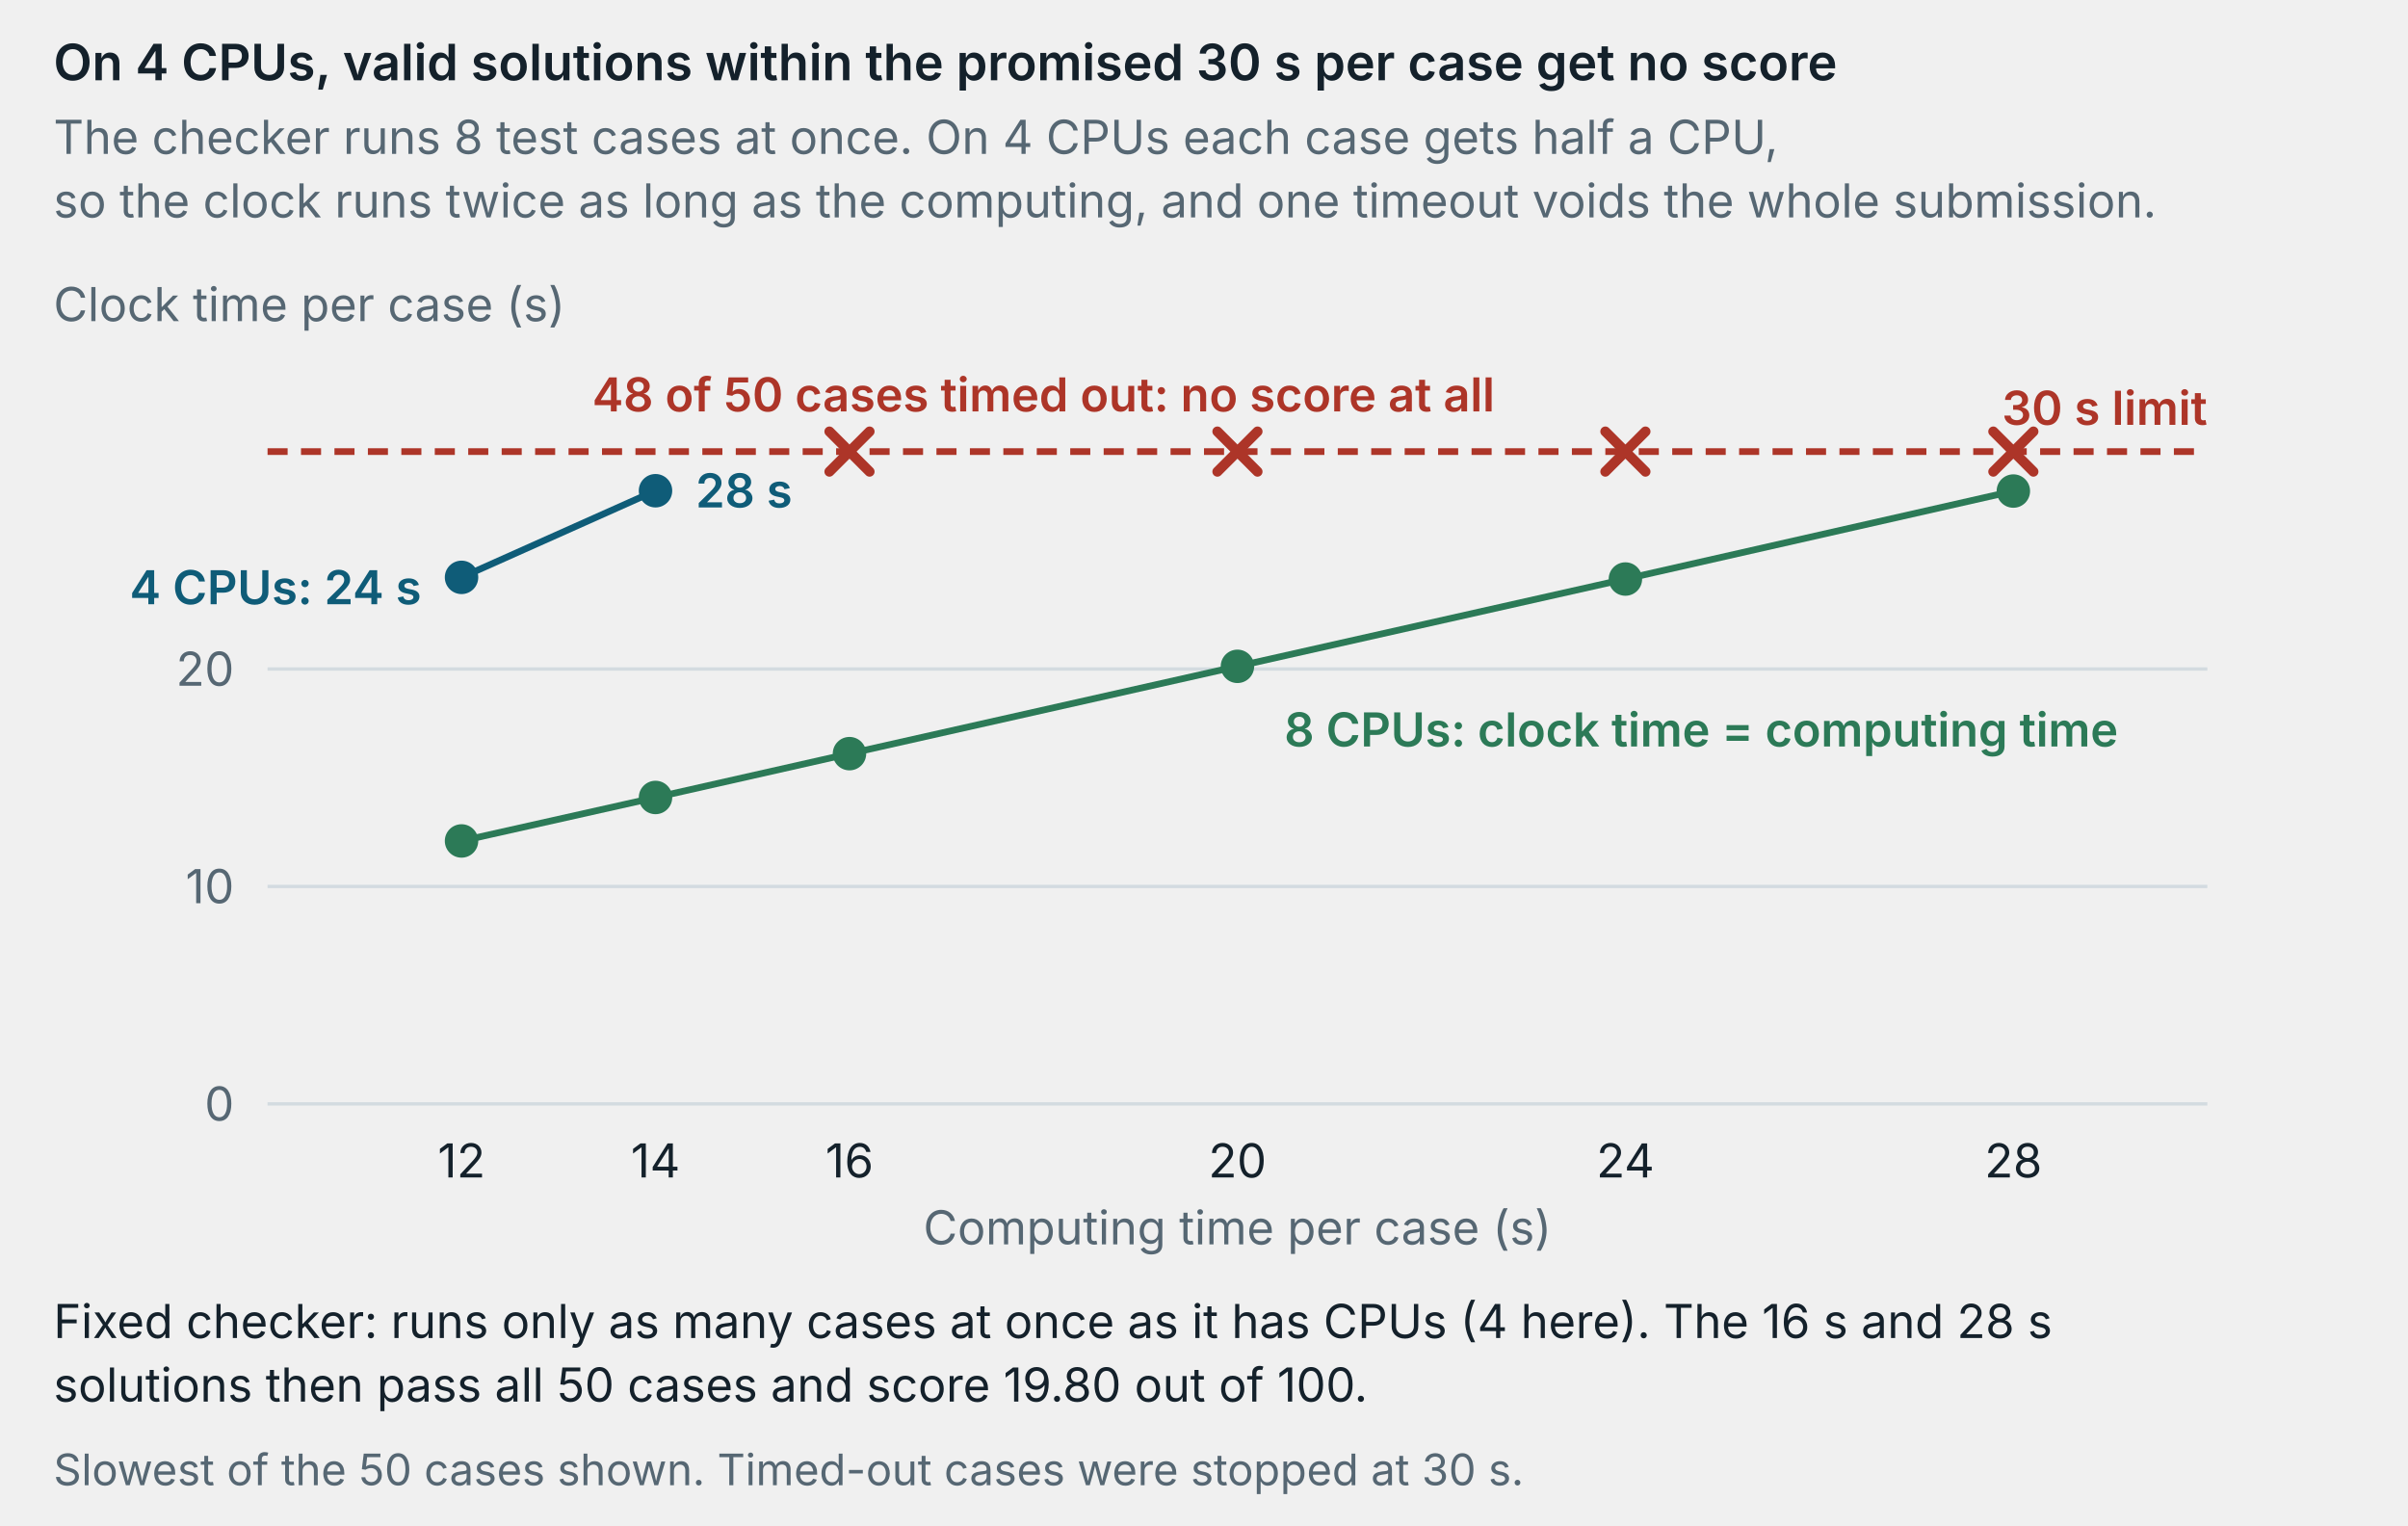
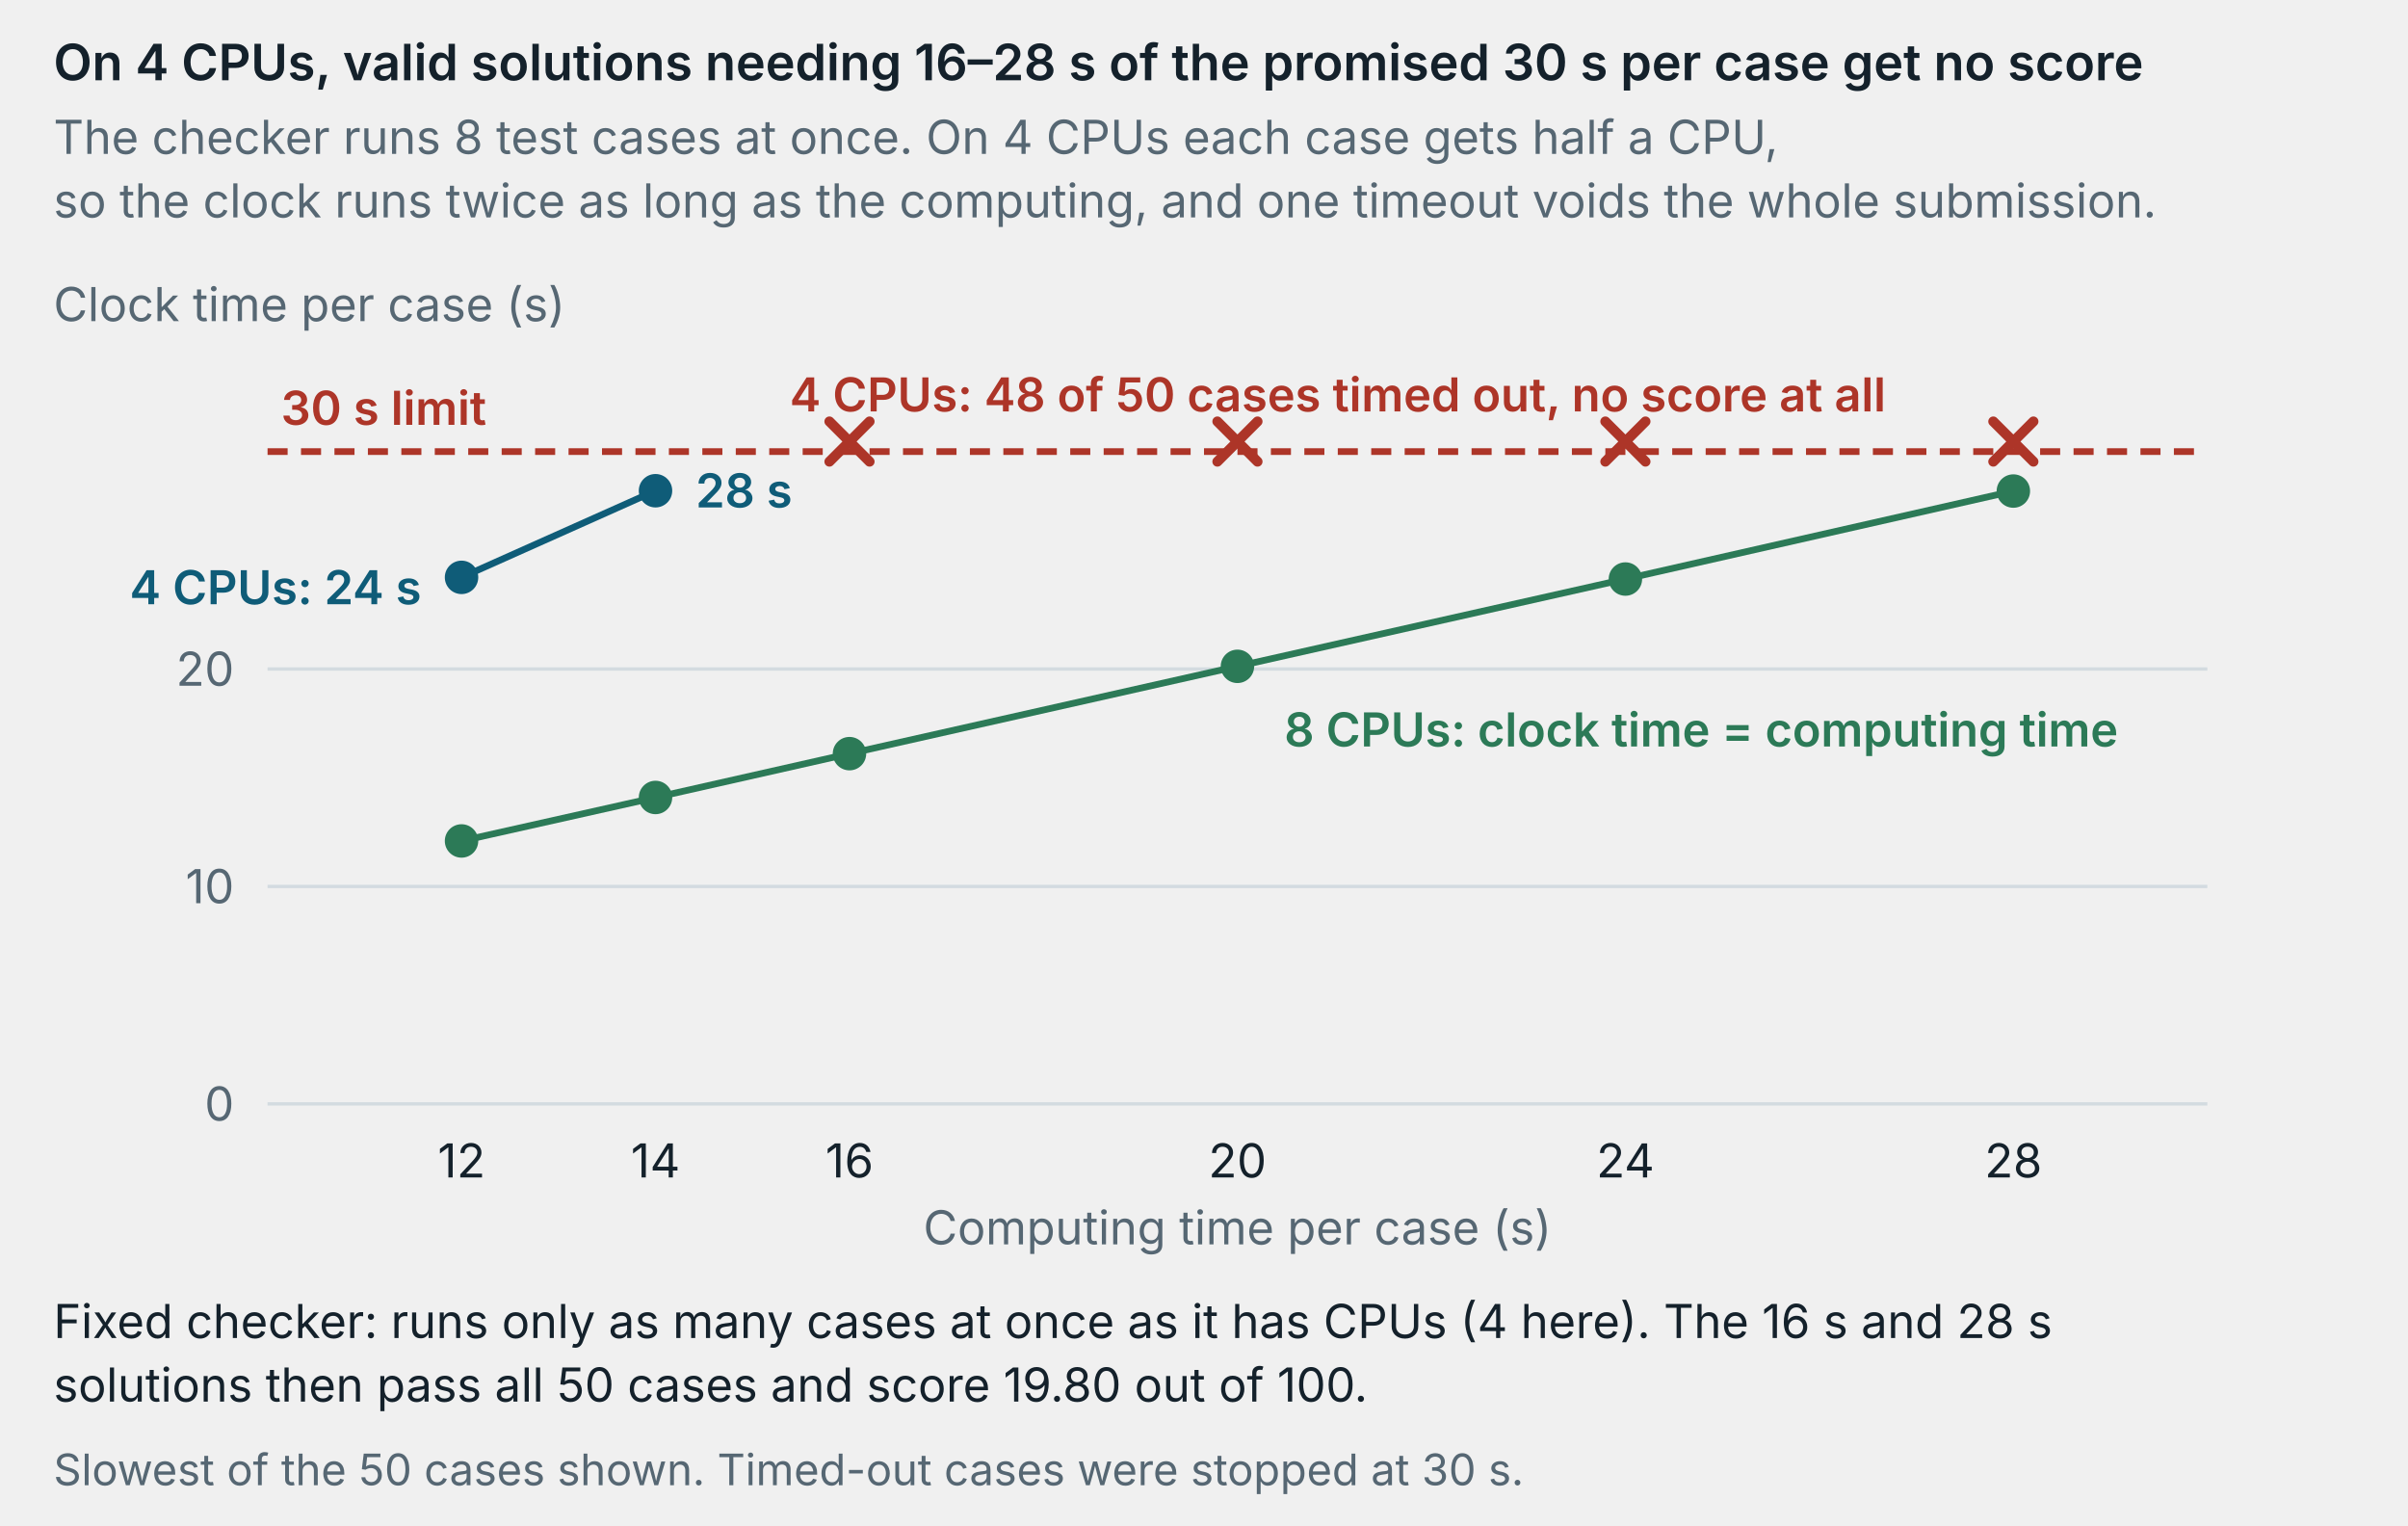
<svg xmlns="http://www.w3.org/2000/svg" viewBox="0 0 720 456" role="img">
  <style>
  .ink{fill:#14212b} .muted{fill:#566773} .rule{stroke:#d3dbe0} .bg{fill:#ffffff}
  .good{fill:#2c7a57} .bad{fill:#ad3528} .warn{fill:#9a6510} .acc{fill:#0f5c78} .onbar{fill:#ffffff}
  .goodS{stroke:#2c7a57} .badS{stroke:#ad3528} .accS{stroke:#0f5c78} .inkS{stroke:#14212b} .warnS{stroke:#9a6510} .ruleS{stroke:#d3dbe0}
  .goodBg{fill:#e4f2ea} .badBg{fill:#f6e2df} .warnBg{fill:#f6ecda} .accBg{fill:#e3eff4} .ruleF{fill:#eef2f4}
  text{font-family:"IBM Plex Sans",system-ui,-apple-system,"Segoe UI",sans-serif}
  @media (prefers-color-scheme: dark){
    .ink{fill:#e2e9ed} .muted{fill:#95a6b1} .rule{stroke:#2a3843} .bg{fill:#152029}
    .good{fill:#6cc79a} .bad{fill:#f08a7c} .warn{fill:#e0a64a} .acc{fill:#6cb6d3} .onbar{fill:#10181f}
    .goodS{stroke:#6cc79a} .badS{stroke:#f08a7c} .accS{stroke:#6cb6d3} .inkS{stroke:#e2e9ed} .warnS{stroke:#e0a64a} .ruleS{stroke:#2a3843}
    .goodBg{fill:#15302a} .badBg{fill:#3a1f1c} .warnBg{fill:#352a16} .accBg{fill:#16303c} .ruleF{fill:#1d2a34}
  }
</style>
-   <text x="16" y="24" class="ink" font-size="15" font-weight="600">On 4 CPUs, valid solutions within the promised 30 s per case get no score</text>
+   <text x="16" y="24" class="ink" font-size="15" font-weight="600">On 4 CPUs, valid solutions needing 16–28 s of the promised 30 s per case get no score</text>
  <text x="16" y="46" class="muted" font-size="14">The checker runs 8 test cases at once. On 4 CPUs each case gets half a CPU,</text>
  <text x="16" y="65" class="muted" font-size="14">so the clock runs twice as long as the computing, and one timeout voids the whole submission.</text>
  <line x1="80" y1="330.0" x2="660" y2="330.0" class="rule" stroke-width="1" />
  <text x="70" y="335.0" class="muted" font-size="14" text-anchor="end">0</text>
  <line x1="80" y1="265.0" x2="660" y2="265.0" class="rule" stroke-width="1" />
  <text x="70" y="270.0" class="muted" font-size="14" text-anchor="end">10</text>
  <line x1="80" y1="200.0" x2="660" y2="200.0" class="rule" stroke-width="1" />
  <text x="70" y="205.0" class="muted" font-size="14" text-anchor="end">20</text>
  <text x="16" y="96" class="muted" font-size="14">Clock time per case (s)</text>
  <line x1="80" y1="135.0" x2="660" y2="135.0" class="badS" stroke-width="2" stroke-dasharray="6 4" />
-   <text x="660" y="127.0" class="bad" font-size="14" font-weight="600" text-anchor="end">30 s limit</text>
+   <text x="84" y="127.0" class="bad" font-size="14" font-weight="600">30 s limit</text>
  <polyline points="138,251.4 196,238.4 254,225.3 370,199.2 486,173.1 602,146.8" fill="none" class="goodS" stroke-width="2" />
  <circle cx="138" cy="251.4" r="5" class="good" />
  <circle cx="196" cy="238.4" r="5" class="good" />
  <circle cx="254" cy="225.3" r="5" class="good" />
  <circle cx="370" cy="199.2" r="5" class="good" />
  <circle cx="486" cy="173.1" r="5" class="good" />
  <circle cx="602" cy="146.8" r="5" class="good" />
  <polyline points="138,172.6 196,146.7" fill="none" class="accS" stroke-width="2" />
  <circle cx="138" cy="172.6" r="5" class="acc" />
  <circle cx="196" cy="146.7" r="5" class="acc" />
-   <path d="M248,129.0 L260,141.0 M260,129.0 L248,141.0" class="badS" stroke-width="3" stroke-linecap="round" fill="none" />
-   <path d="M364,129.0 L376,141.0 M376,129.0 L364,141.0" class="badS" stroke-width="3" stroke-linecap="round" fill="none" />
-   <path d="M480,129.0 L492,141.0 M492,129.0 L480,141.0" class="badS" stroke-width="3" stroke-linecap="round" fill="none" />
-   <path d="M596,129.0 L608,141.0 M608,129.0 L596,141.0" class="badS" stroke-width="3" stroke-linecap="round" fill="none" />
-   <text x="312" y="123.0" class="bad" font-size="14" font-weight="600" text-anchor="middle">48 of 50 cases timed out: no score at all</text>
+   <path d="M248,126.0 L260,138.0 M260,126.0 L248,138.0" class="badS" stroke-width="3" stroke-linecap="round" fill="none" />
+   <path d="M364,126.0 L376,138.0 M376,126.0 L364,138.0" class="badS" stroke-width="3" stroke-linecap="round" fill="none" />
+   <path d="M480,126.0 L492,138.0 M492,126.0 L480,138.0" class="badS" stroke-width="3" stroke-linecap="round" fill="none" />
+   <path d="M596,126.0 L608,138.0 M608,126.0 L596,138.0" class="badS" stroke-width="3" stroke-linecap="round" fill="none" />
+   <text x="400" y="123.0" class="bad" font-size="14" font-weight="600" text-anchor="middle">4 CPUs: 48 of 50 cases timed out, no score at all</text>
  <text x="126" y="180.635" class="acc" font-size="14" font-weight="600" text-anchor="end">4 CPUs: 24 s</text>
  <text x="208" y="151.7" class="acc" font-size="14" font-weight="600">28 s</text>
  <text x="384" y="223.155" class="good" font-size="14" font-weight="600">8 CPUs: clock time = computing time</text>
  <text x="138" y="352.0" class="ink" font-size="14" text-anchor="middle">12</text>
  <text x="196" y="352.0" class="ink" font-size="14" text-anchor="middle">14</text>
  <text x="254" y="352.0" class="ink" font-size="14" text-anchor="middle">16</text>
  <text x="370" y="352.0" class="ink" font-size="14" text-anchor="middle">20</text>
  <text x="486" y="352.0" class="ink" font-size="14" text-anchor="middle">24</text>
  <text x="602" y="352.0" class="ink" font-size="14" text-anchor="middle">28</text>
  <text x="370" y="372.0" class="muted" font-size="14" text-anchor="middle">Computing time per case (s)</text>
  <text x="16" y="400" class="ink" font-size="14">Fixed checker: runs only as many cases at once as it has CPUs (4 here). The 16 s and 28 s</text>
  <text x="16" y="419" class="ink" font-size="14">solutions then pass all 50 cases and score 19.80 out of 100.</text>
  <text x="16" y="444" class="muted" font-size="13">Slowest of the 50 cases shown. Timed-out cases were stopped at 30 s.</text>
</svg>
